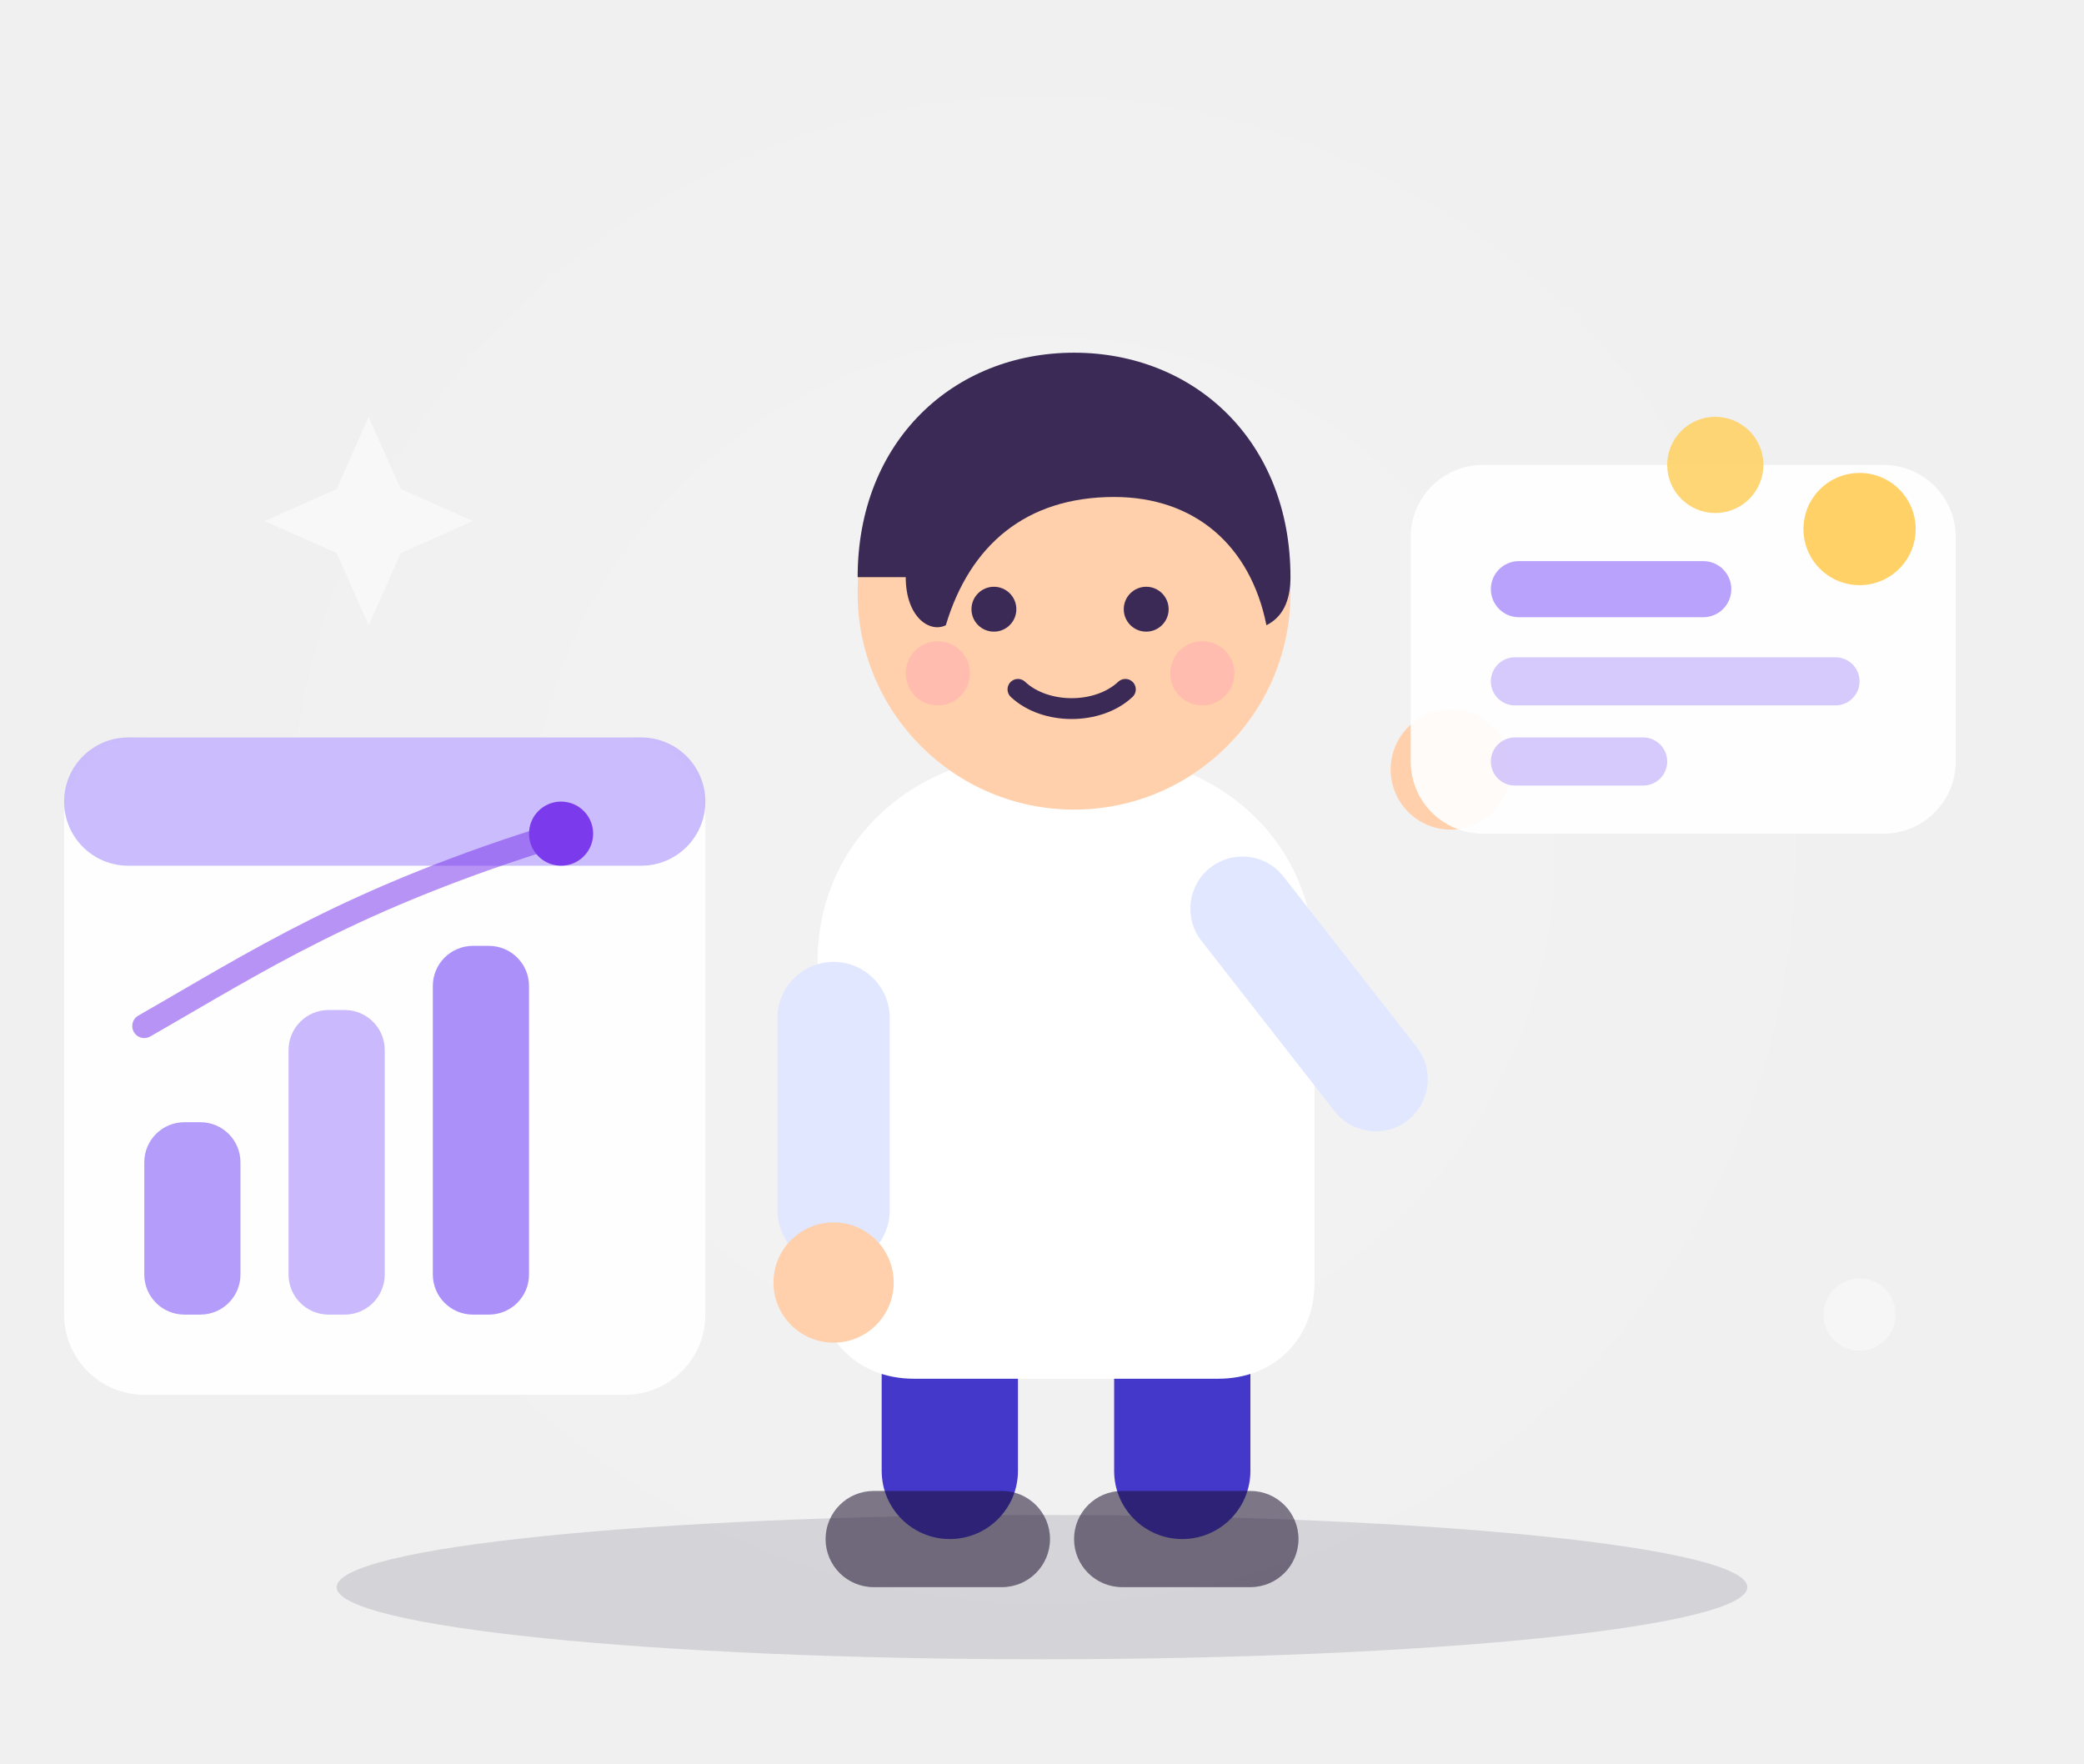
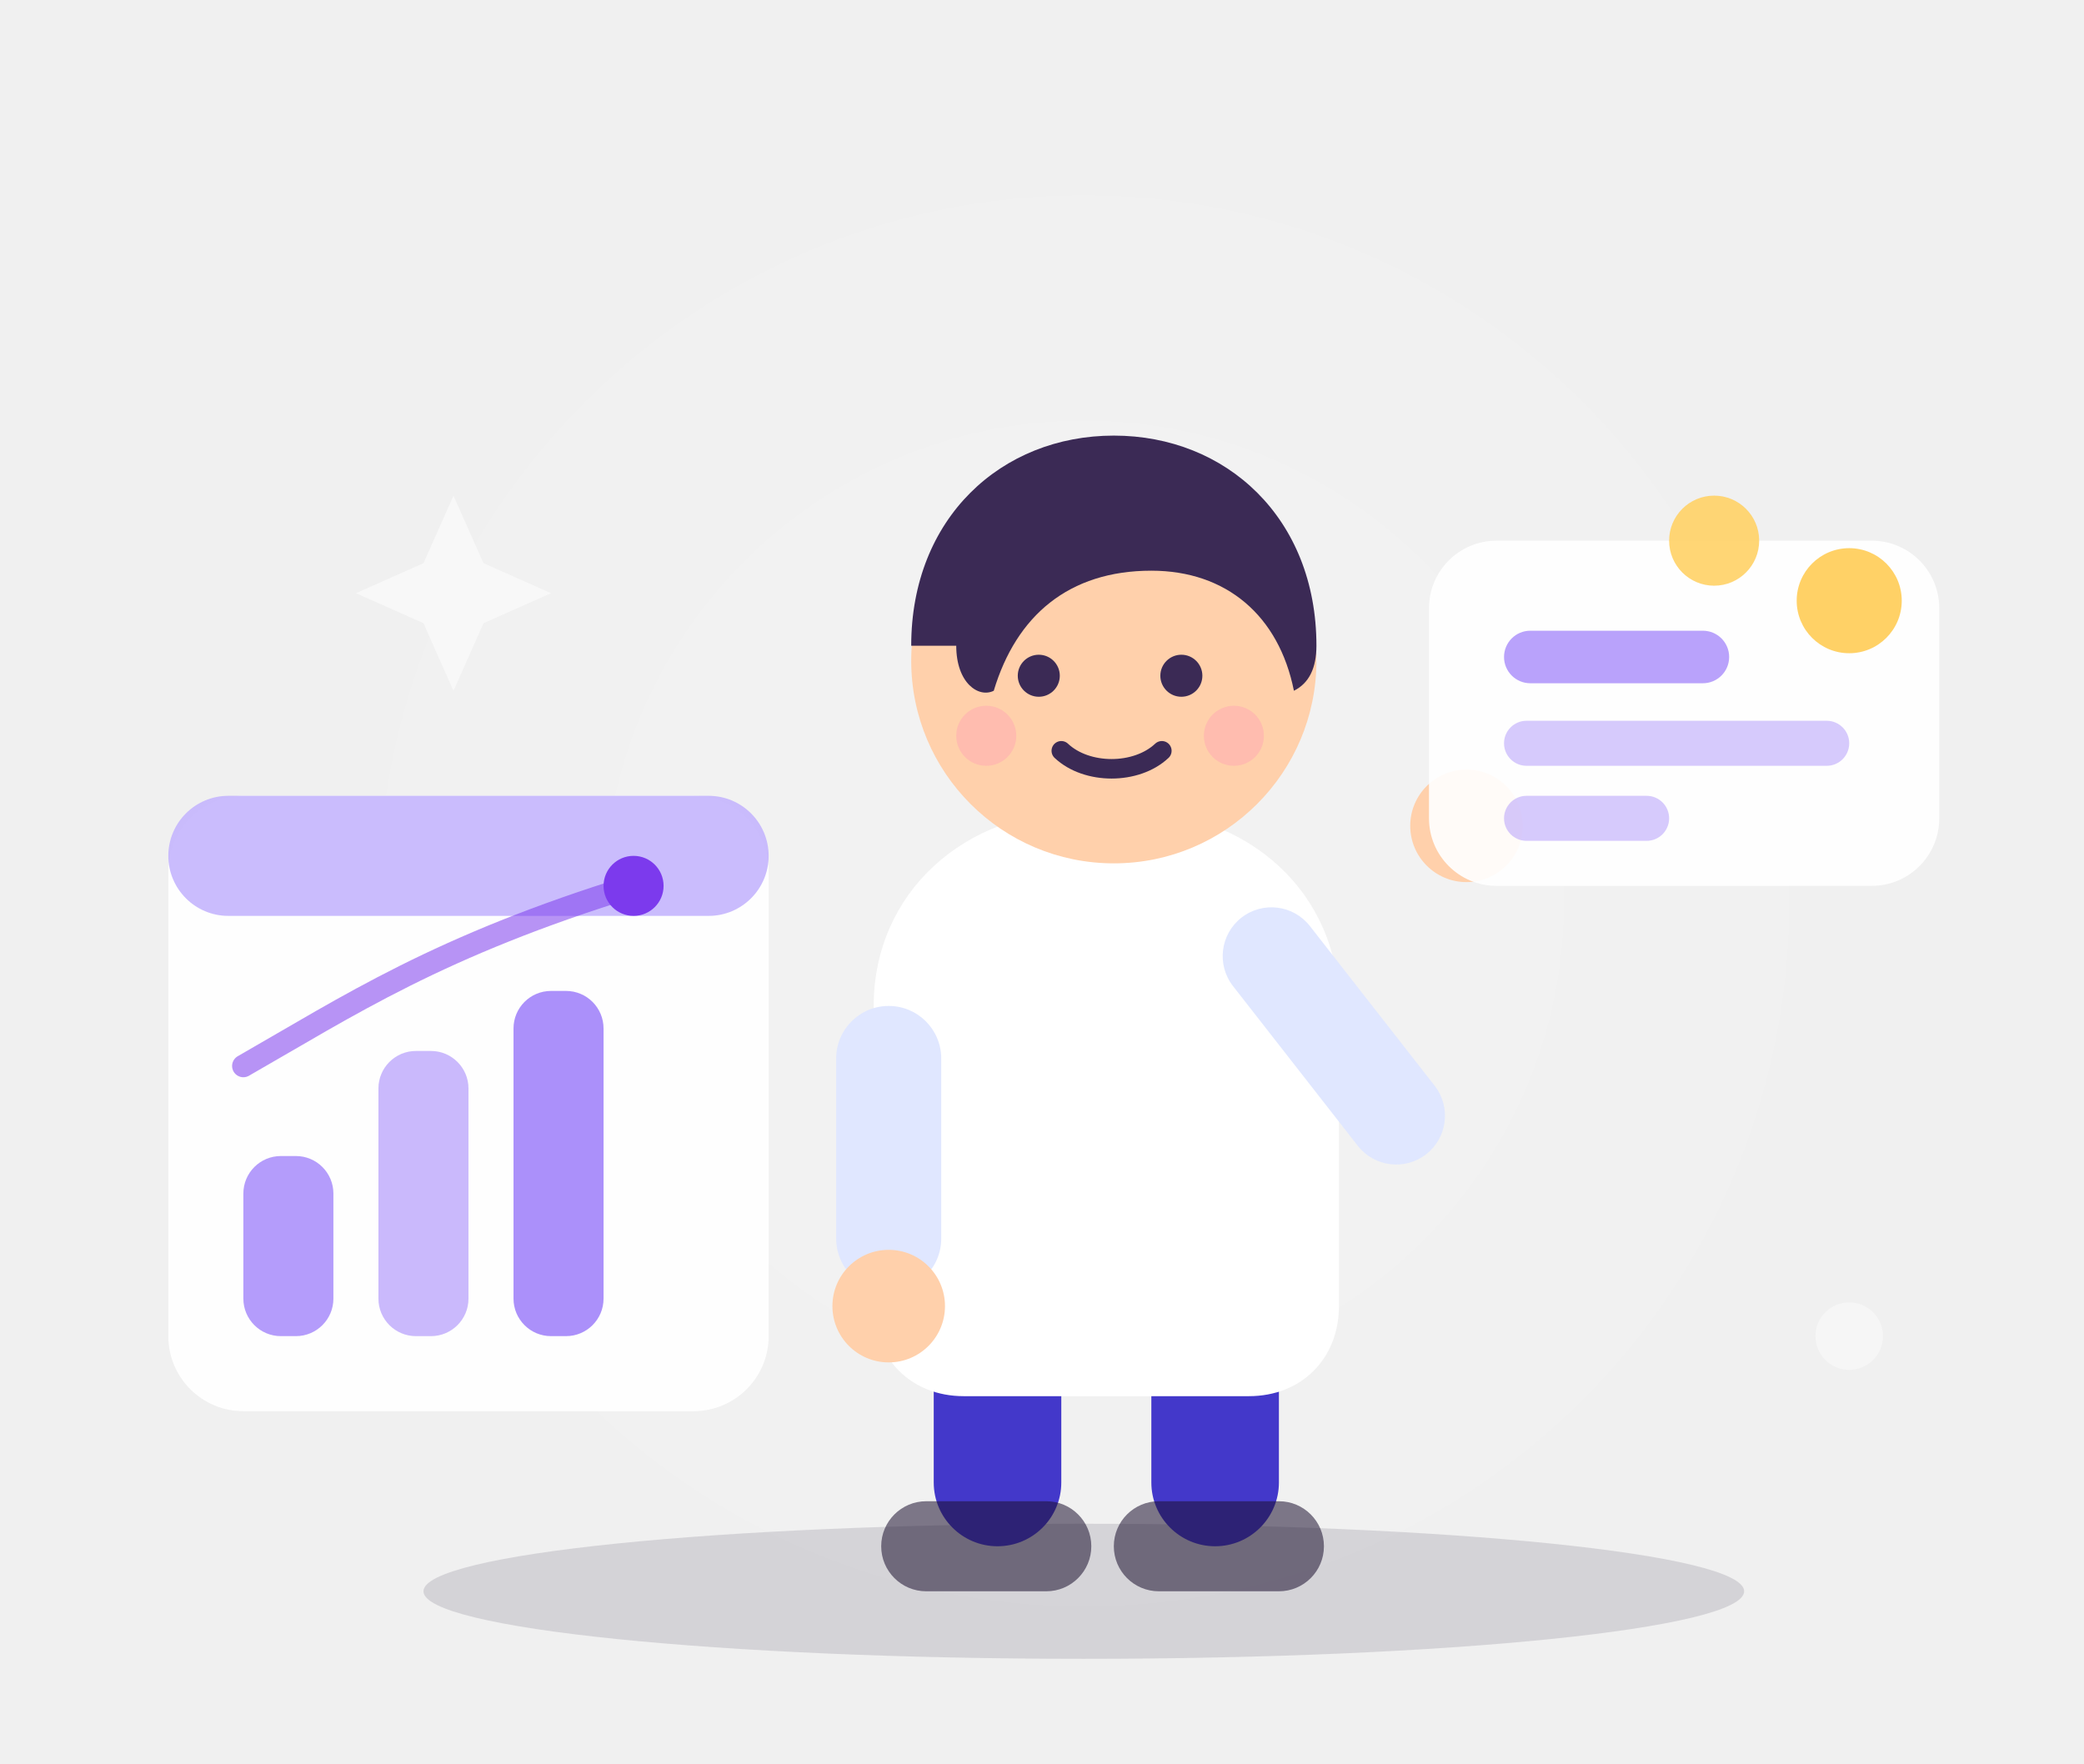
- <svg xmlns="http://www.w3.org/2000/svg" viewBox="0 0 260 220" aria-hidden="true" focusable="false">
-   <circle cx="130" cy="106" r="94" fill="#ffffff" opacity=".10" />
-   <circle cx="130" cy="106" r="64" fill="#ffffff" opacity=".07" />
-   <ellipse cx="130" cy="198" rx="88" ry="9" fill="#1b1030" opacity=".13" />
-   <g>
-     <rect x="8" y="92" width="80" height="82" rx="10" fill="#ffffff" opacity=".95" />
-     <rect x="8" y="92" width="80" height="16" rx="8" fill="#c4b5fd" opacity=".9" />
-     <rect x="18" y="140" width="12" height="24" rx="5" fill="#a78bfa" opacity=".85" />
-     <rect x="36" y="126" width="12" height="38" rx="5" fill="#a78bfa" opacity=".6" />
-     <rect x="54" y="118" width="12" height="46" rx="5" fill="#a78bfa" opacity=".95" />
-     <path d="M18 128c14-8 26-16 52-24" stroke="#7c3aed" stroke-width="3" stroke-linecap="round" fill="none" opacity=".55" />
-     <circle cx="70" cy="104" r="4" fill="#7c3aed" />
+ <svg xmlns="http://www.w3.org/2000/svg" viewBox="0 0 260 220" aria-hidden="true" focusable="false" data-norm="dashboard">
+   <g transform="translate(13.51 13.15) scale(0.9362)">
+     <circle cx="130" cy="106" r="94" fill="#ffffff" opacity=".10" />
+     <circle cx="130" cy="106" r="64" fill="#ffffff" opacity=".07" />
+     <ellipse cx="130" cy="198" rx="88" ry="9" fill="#1b1030" opacity=".13" />
+     <g>
+       <rect x="8" y="92" width="80" height="82" rx="10" fill="#ffffff" opacity=".95" />
+       <rect x="8" y="92" width="80" height="16" rx="8" fill="#c4b5fd" opacity=".9" />
+       <rect x="18" y="140" width="12" height="24" rx="5" fill="#a78bfa" opacity=".85" />
+       <rect x="36" y="126" width="12" height="38" rx="5" fill="#a78bfa" opacity=".6" />
+       <rect x="54" y="118" width="12" height="46" rx="5" fill="#a78bfa" opacity=".95" />
+       <path d="M18 128c14-8 26-16 52-24" stroke="#7c3aed" stroke-width="3" stroke-linecap="round" fill="none" opacity=".55" />
+       <circle cx="70" cy="104" r="4" fill="#7c3aed" />
+     </g>
+     <g>
+       <rect x="110" y="158" width="17" height="34" rx="8.5" fill="#4338ca" />
+       <rect x="139" y="158" width="17" height="34" rx="8.5" fill="#4338ca" />
+       <rect x="103" y="186" width="28" height="12" rx="6" fill="#1b1030" opacity=".55" />
+       <rect x="134" y="186" width="28" height="12" rx="6" fill="#1b1030" opacity=".55" />
+       <path d="M124 92h20v12a10 10 0 0 1-20 0z" fill="#f0b98d" />
+       <path d="M102 120c0-15 12-26 28-26h6c16 0 28 11 28 26v40c0 7-5 12-12 12h-38c-7 0-12-5-12-12z" fill="#ffffff" />
+       <rect x="97" y="120" width="14" height="38" rx="7" fill="#e0e7ff" />
+       <circle cx="104" cy="160" r="7.5" fill="#ffd0ab" />
+       <rect x="152" y="106" width="13" height="40" rx="6.5" fill="#e0e7ff" transform="rotate(-38 158 118)" />
+       <circle cx="181" cy="96" r="7.5" fill="#ffd0ab" />
+       <circle cx="134" cy="74" r="27" fill="#ffd0ab" />
+       <path d="M107 72c0-17 12-28 27-28s27 11 27 28c0 3-1 5-3 6-2-10-9-16-19-16-11 0-18 6-21 16-2 1-5-1-5-6z" fill="#3b2a55" />
+       <circle cx="124" cy="76" r="2.8" fill="#3b2a55" />
+       <circle cx="143" cy="76" r="2.8" fill="#3b2a55" />
+       <path d="M127 86c3.4 3.2 10 3.2 13.4 0" stroke="#3b2a55" stroke-width="2.6" stroke-linecap="round" fill="none" />
+       <circle cx="117" cy="84" r="4" fill="#ff9db3" opacity=".4" />
+       <circle cx="150" cy="84" r="4" fill="#ff9db3" opacity=".4" />
+     </g>
+     <g>
+       <rect x="176" y="58" width="68" height="46" rx="9" fill="#ffffff" opacity=".92" />
+       <rect x="186" y="70" width="30" height="7" rx="3.5" fill="#a78bfa" opacity=".8" />
+       <rect x="186" y="82" width="46" height="6" rx="3" fill="#a78bfa" opacity=".45" />
+       <rect x="186" y="92" width="22" height="6" rx="3" fill="#a78bfa" opacity=".45" />
+       <circle cx="232" cy="66" r="7" fill="#ffd166" />
+     </g>
+     <path d="M46 52l4 9 9 4-9 4-4 9-4-9-9-4 9-4z" fill="#ffffff" opacity=".5" />
+     <circle cx="232" cy="164" r="4.5" fill="#ffffff" opacity=".38" />
+     <circle cx="214" cy="58" r="6" fill="#ffd166" opacity=".9" />
  </g>
-   <g>
-     <rect x="110" y="158" width="17" height="34" rx="8.5" fill="#4338ca" />
-     <rect x="139" y="158" width="17" height="34" rx="8.5" fill="#4338ca" />
-     <rect x="103" y="186" width="28" height="12" rx="6" fill="#1b1030" opacity=".55" />
-     <rect x="134" y="186" width="28" height="12" rx="6" fill="#1b1030" opacity=".55" />
-     <path d="M124 92h20v12a10 10 0 0 1-20 0z" fill="#f0b98d" />
-     <path d="M102 120c0-15 12-26 28-26h6c16 0 28 11 28 26v40c0 7-5 12-12 12h-38c-7 0-12-5-12-12z" fill="#ffffff" />
-     <rect x="97" y="120" width="14" height="38" rx="7" fill="#e0e7ff" />
-     <circle cx="104" cy="160" r="7.5" fill="#ffd0ab" />
-     <rect x="152" y="106" width="13" height="40" rx="6.5" fill="#e0e7ff" transform="rotate(-38 158 118)" />
-     <circle cx="181" cy="96" r="7.5" fill="#ffd0ab" />
-     <circle cx="134" cy="74" r="27" fill="#ffd0ab" />
-     <path d="M107 72c0-17 12-28 27-28s27 11 27 28c0 3-1 5-3 6-2-10-9-16-19-16-11 0-18 6-21 16-2 1-5-1-5-6z" fill="#3b2a55" />
-     <circle cx="124" cy="76" r="2.8" fill="#3b2a55" />
-     <circle cx="143" cy="76" r="2.8" fill="#3b2a55" />
-     <path d="M127 86c3.4 3.2 10 3.2 13.4 0" stroke="#3b2a55" stroke-width="2.6" stroke-linecap="round" fill="none" />
-     <circle cx="117" cy="84" r="4" fill="#ff9db3" opacity=".4" />
-     <circle cx="150" cy="84" r="4" fill="#ff9db3" opacity=".4" />
-   </g>
-   <g>
-     <rect x="176" y="58" width="68" height="46" rx="9" fill="#ffffff" opacity=".92" />
-     <rect x="186" y="70" width="30" height="7" rx="3.5" fill="#a78bfa" opacity=".8" />
-     <rect x="186" y="82" width="46" height="6" rx="3" fill="#a78bfa" opacity=".45" />
-     <rect x="186" y="92" width="22" height="6" rx="3" fill="#a78bfa" opacity=".45" />
-     <circle cx="232" cy="66" r="7" fill="#ffd166" />
-   </g>
-   <path d="M46 52l4 9 9 4-9 4-4 9-4-9-9-4 9-4z" fill="#ffffff" opacity=".5" />
-   <circle cx="232" cy="164" r="4.5" fill="#ffffff" opacity=".38" />
-   <circle cx="214" cy="58" r="6" fill="#ffd166" opacity=".9" />
</svg>
